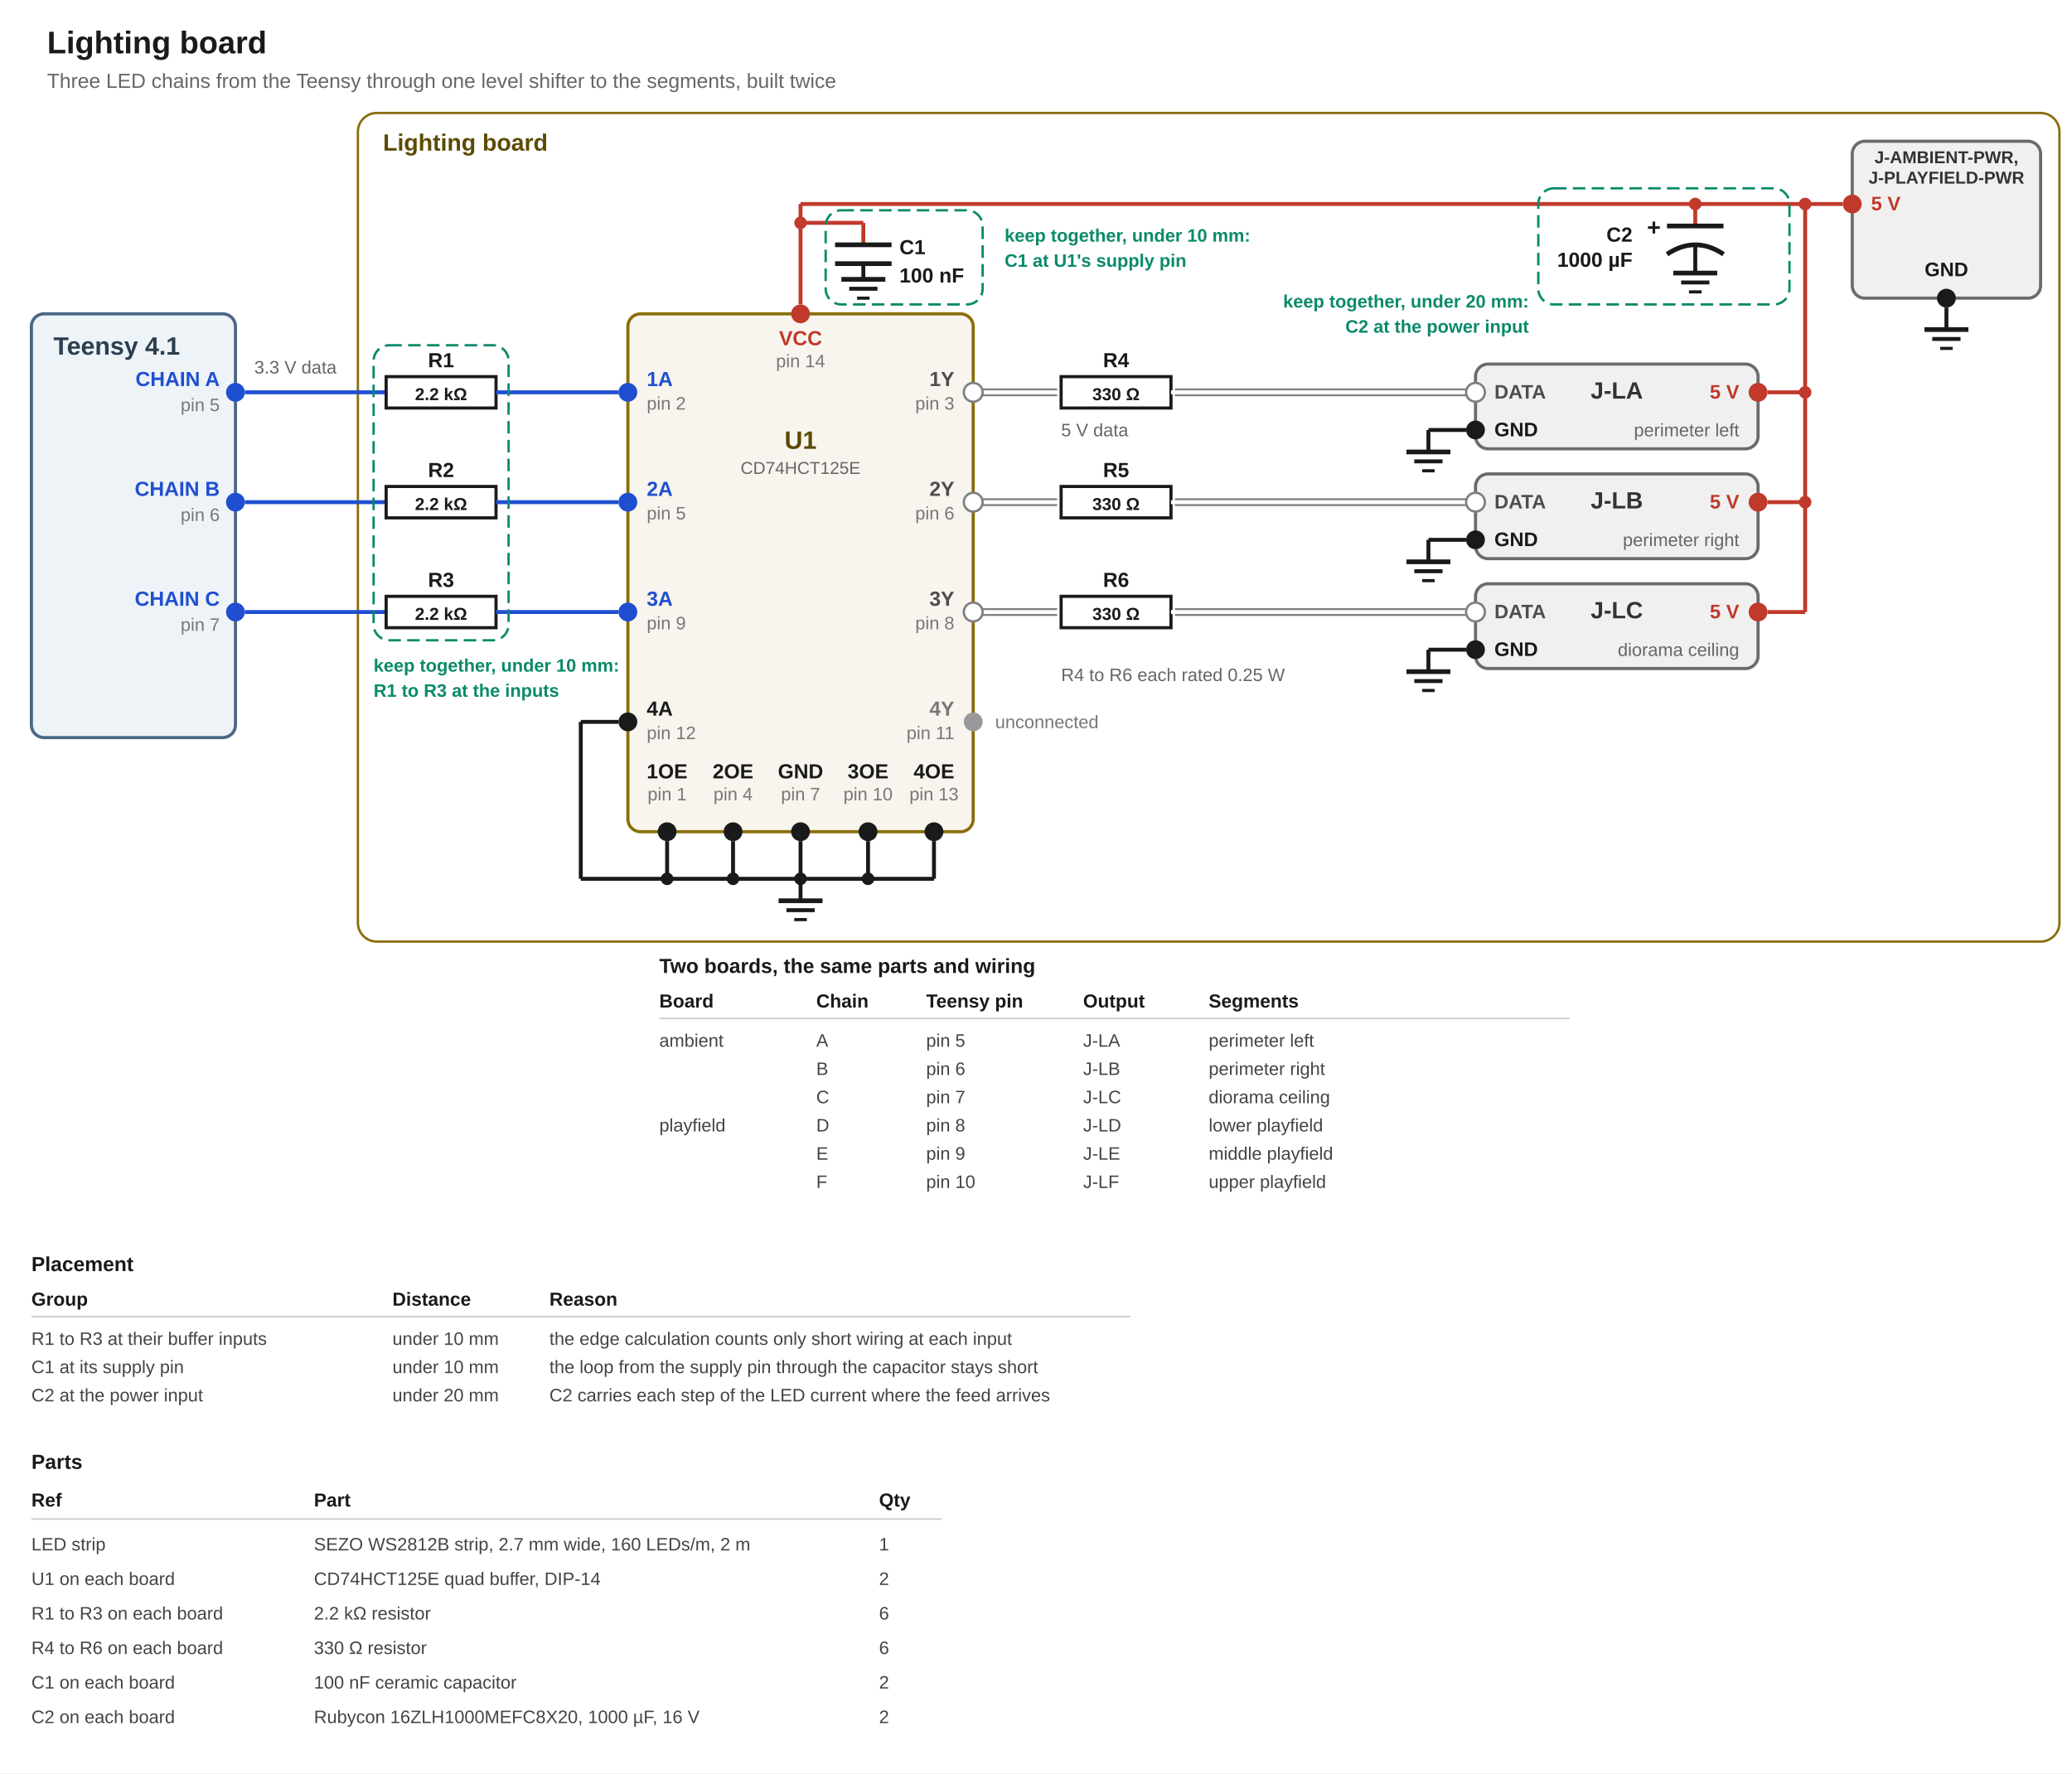
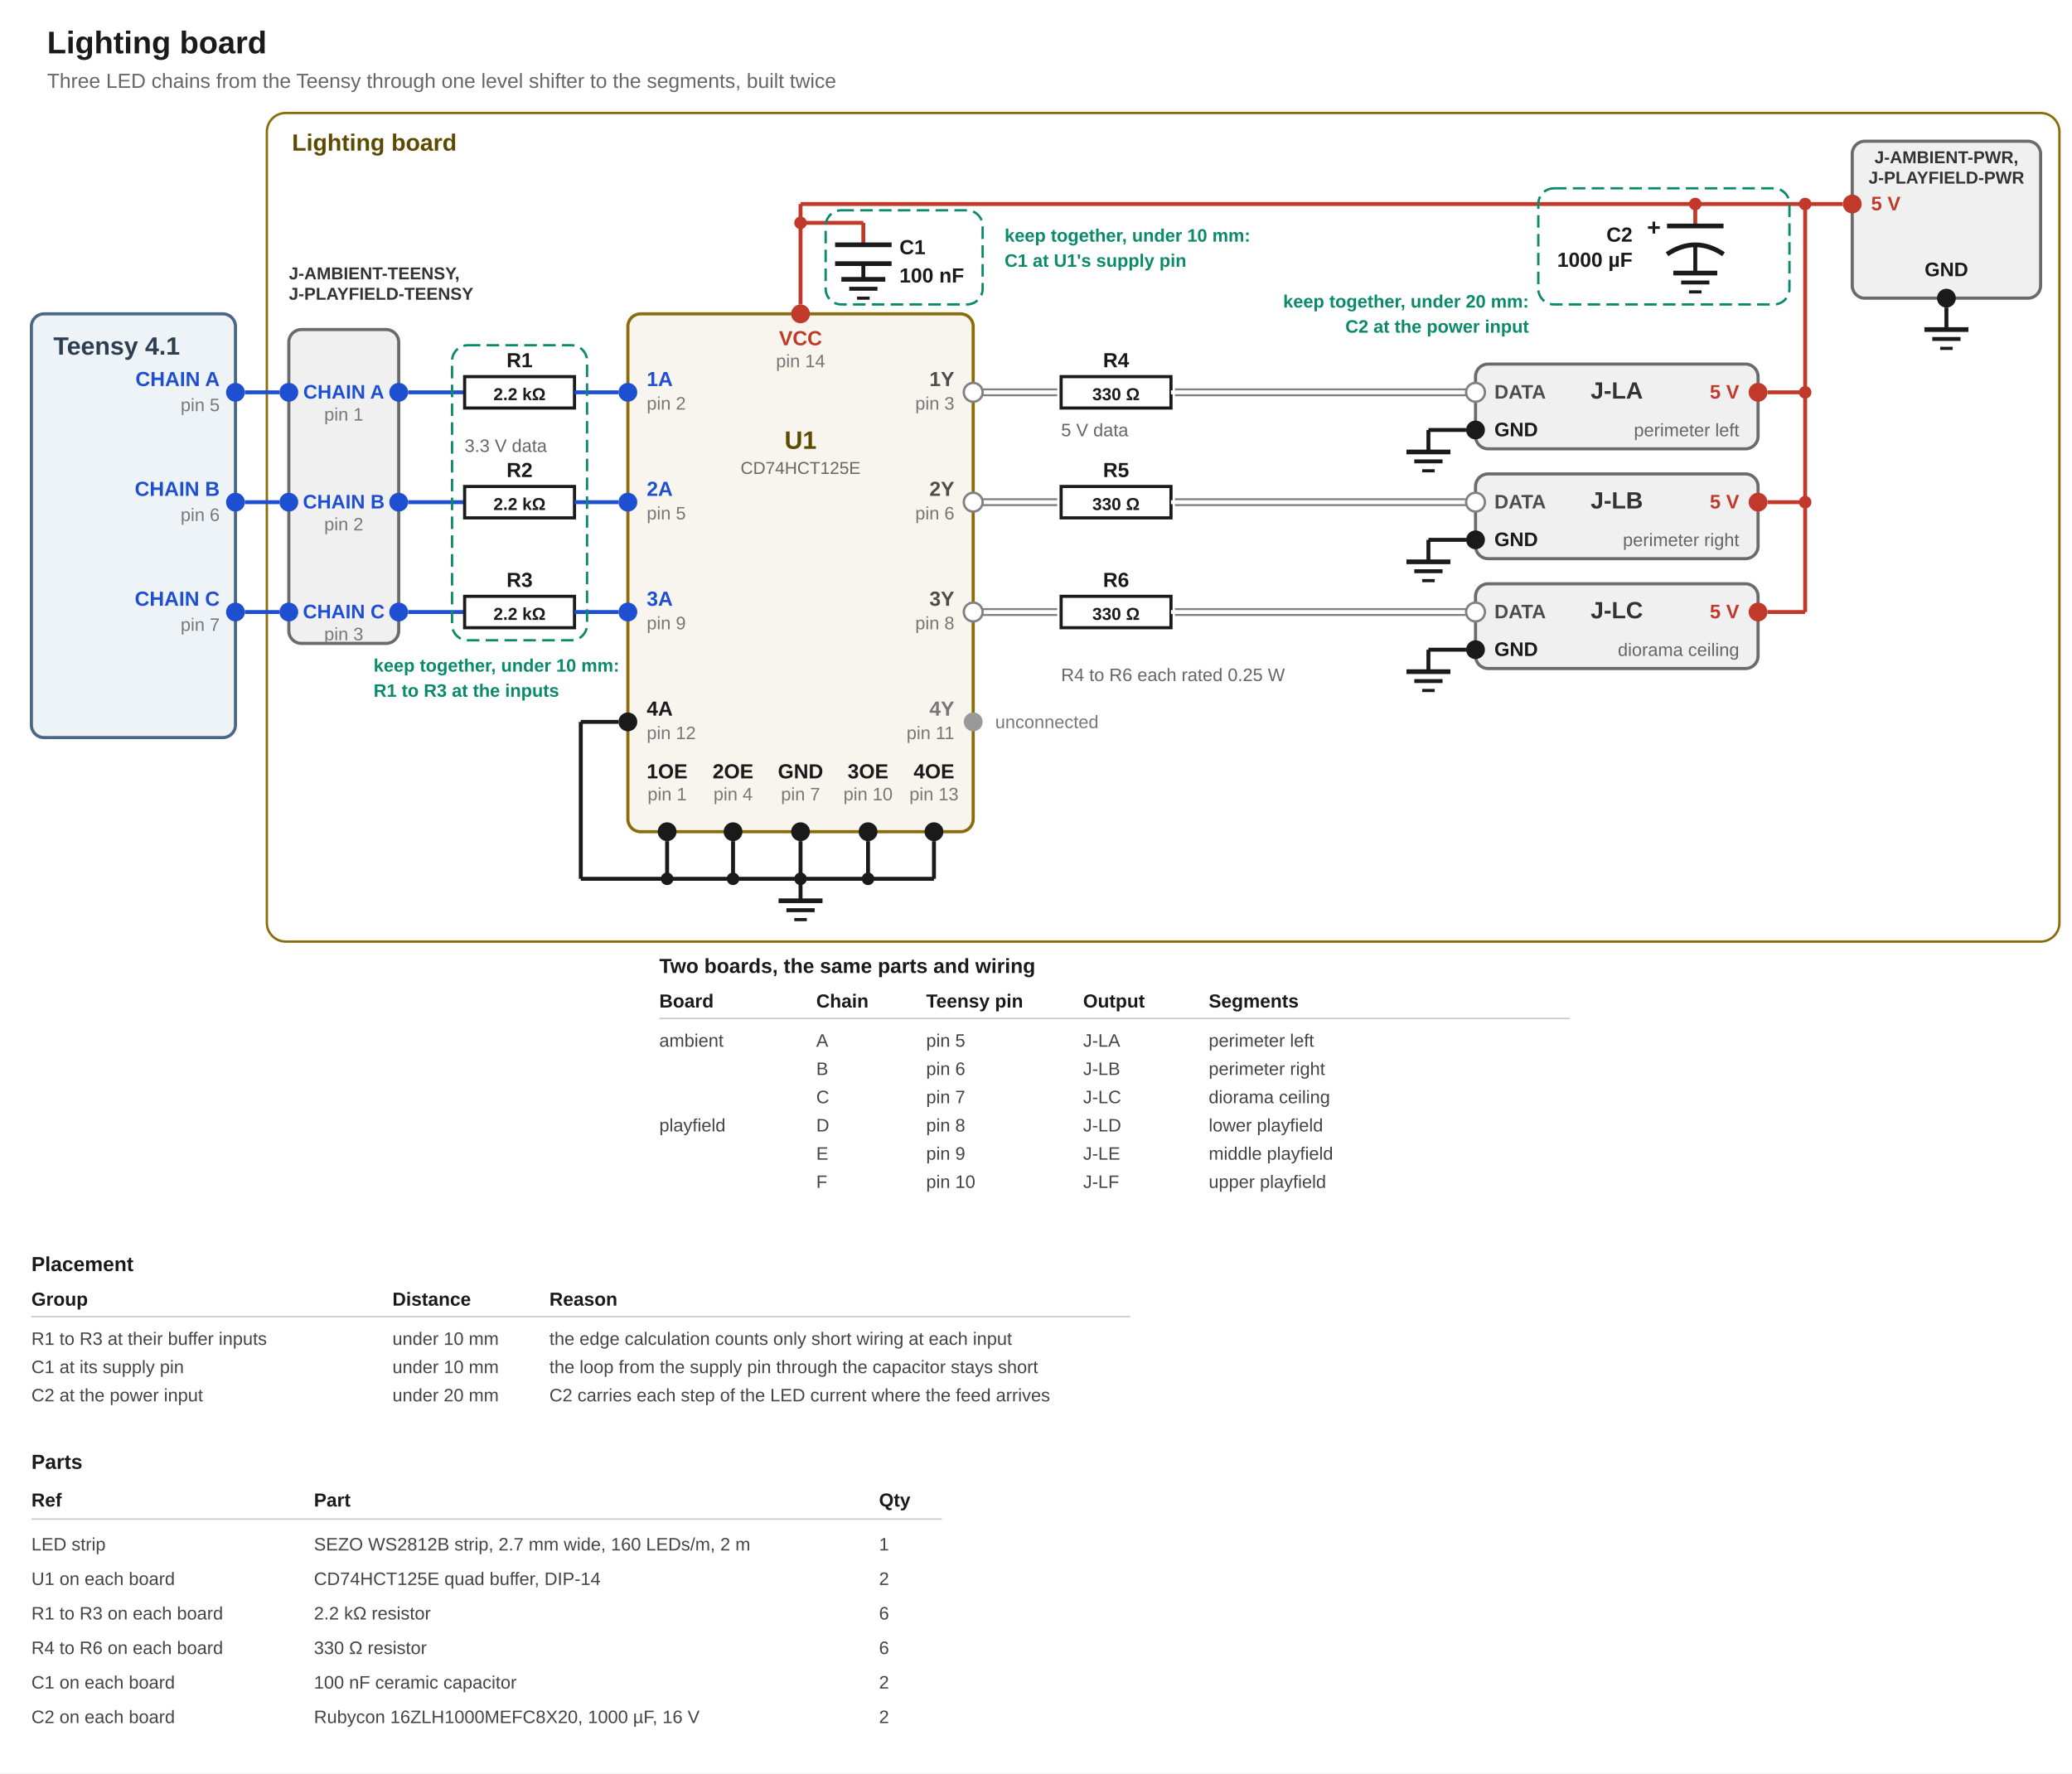
- <svg xmlns="http://www.w3.org/2000/svg" viewBox="0 0 1320 1130" font-family="Segoe UI, Arial, sans-serif">
+ <svg xmlns="http://www.w3.org/2000/svg" viewBox="0 0 1320 1130" font-family="Segoe UI, Arial, sans-serif" data-boards="ambient">
  <rect x="0" y="0" width="1320" height="1130" fill="#ffffff" />
  <text x="30" y="34" font-size="20" font-weight="700" fill="#1a1a1a">Lighting board</text>
  <text x="30" y="56" font-size="13" fill="#666">Three LED chains from the Teensy through one level shifter to the segments, built twice</text>
-   <rect x="228" y="72" width="1084" height="528" rx="12" fill="none" stroke="#8a6d0b" stroke-width="1.5" />
-   <text x="244" y="96" font-size="15" font-weight="700" fill="#5c4a00">Lighting board</text>
-   <rect x="20" y="200" width="130" height="270" rx="8" fill="#eef3f8" stroke="#4a6785" stroke-width="2" />
+   <rect x="170" y="72" width="1142" height="528" rx="12" fill="none" stroke="#8a6d0b" stroke-width="1.5" />
+   <text x="186" y="96" font-size="15" font-weight="700" fill="#5c4a00">Lighting board</text>
+   <rect x="20" y="200" width="130" height="270" rx="8" fill="#eef3f8" stroke="#4a6785" stroke-width="2" data-part="Teensy" />
  <text x="34" y="226" font-size="16" font-weight="700" fill="#2c3e50">Teensy 4.1</text>
-   <rect x="400" y="200" width="220" height="330" rx="8" fill="#f8f4ee" stroke="#8a6d0b" stroke-width="2" />
+   <text x="184" y="178" font-size="11" font-weight="700" fill="#333333">J-AMBIENT-TEENSY,</text>
+   <text x="184" y="191" font-size="11" font-weight="700" fill="#333333">J-PLAYFIELD-TEENSY</text>
+   <rect x="184" y="210" width="70" height="200" rx="8" fill="#f0f0f0" stroke="#6b6b6b" stroke-width="2" data-part="J-AMBIENT-TEENSY" />
+   <circle cx="184" cy="250" r="6" fill="#1f4fd1" />
+   <circle cx="254" cy="250" r="6" fill="#1f4fd1" />
+   <text x="219" y="254" text-anchor="middle" font-size="12.5" font-weight="700" fill="#1f4fd1">CHAIN A</text>
+   <text x="219" y="268" text-anchor="middle" font-size="11.5" fill="#777">pin 1</text>
+   <circle cx="184" cy="320" r="6" fill="#1f4fd1" />
+   <circle cx="254" cy="320" r="6" fill="#1f4fd1" />
+   <text x="219" y="324" text-anchor="middle" font-size="12.5" font-weight="700" fill="#1f4fd1">CHAIN B</text>
+   <text x="219" y="338" text-anchor="middle" font-size="11.5" fill="#777">pin 2</text>
+   <circle cx="184" cy="390" r="6" fill="#1f4fd1" />
+   <circle cx="254" cy="390" r="6" fill="#1f4fd1" />
+   <text x="219" y="394" text-anchor="middle" font-size="12.5" font-weight="700" fill="#1f4fd1">CHAIN C</text>
+   <text x="219" y="408" text-anchor="middle" font-size="11.5" fill="#777">pin 3</text>
+   <rect x="400" y="200" width="220" height="330" rx="8" fill="#f8f4ee" stroke="#8a6d0b" stroke-width="2" data-part="U1" />
  <text x="510" y="286" text-anchor="middle" font-size="16" font-weight="700" fill="#5c4a00">U1</text>
  <text x="510" y="302" text-anchor="middle" font-size="11" fill="#666">CD74HCT125E</text>
  <circle cx="510" cy="200" r="6" fill="#c0392b" />
  <text x="510" y="220" text-anchor="middle" font-size="13" font-weight="700" fill="#c0392b">VCC</text>
  <text x="510" y="234" text-anchor="middle" font-size="11.5" fill="#777">pin 14</text>
  <circle cx="400" cy="460" r="6" fill="#1a1a1a" />
  <text x="412" y="456" font-size="13" font-weight="700" fill="#1a1a1a">4A</text>
  <text x="412" y="471" font-size="11.5" fill="#777">pin 12</text>
  <circle cx="620" cy="460" r="6" fill="#999" />
  <text x="608" y="456" text-anchor="end" font-size="13" font-weight="700" fill="#777">4Y</text>
  <text x="608" y="471" text-anchor="end" font-size="11.5" fill="#777">pin 11</text>
  <text x="634" y="464" font-size="11.5" fill="#777">unconnected</text>
-   <line x1="394" y1="460" x2="370" y2="460" stroke="#1a1a1a" stroke-width="2.5" />
-   <line x1="370" y1="460" x2="370" y2="560" stroke="#1a1a1a" stroke-width="2.5" />
-   <line x1="370" y1="560" x2="595" y2="560" stroke="#1a1a1a" stroke-width="2.5" />
+   <line x1="394" y1="460" x2="370" y2="460" stroke="#1a1a1a" stroke-width="2.5" data-net="GND" data-ends="U1.12" />
+   <line x1="370" y1="460" x2="370" y2="560" stroke="#1a1a1a" stroke-width="2.5" data-net="GND" />
+   <line x1="370" y1="560" x2="595" y2="560" stroke="#1a1a1a" stroke-width="2.5" data-net="GND" />
  <circle cx="425" cy="530" r="6" fill="#1a1a1a" />
  <text x="425" y="496" text-anchor="middle" font-size="13" font-weight="700" fill="#1a1a1a">1OE</text>
  <text x="425" y="510" text-anchor="middle" font-size="11.5" fill="#777">pin 1</text>
-   <line x1="425" y1="536" x2="425" y2="560" stroke="#1a1a1a" stroke-width="2.5" />
+   <line x1="425" y1="536" x2="425" y2="560" stroke="#1a1a1a" stroke-width="2.5" data-net="GND" data-ends="U1.1" />
  <circle cx="425" cy="560" r="4" fill="#1a1a1a" />
  <circle cx="467" cy="530" r="6" fill="#1a1a1a" />
  <text x="467" y="496" text-anchor="middle" font-size="13" font-weight="700" fill="#1a1a1a">2OE</text>
  <text x="467" y="510" text-anchor="middle" font-size="11.5" fill="#777">pin 4</text>
-   <line x1="467" y1="536" x2="467" y2="560" stroke="#1a1a1a" stroke-width="2.5" />
+   <line x1="467" y1="536" x2="467" y2="560" stroke="#1a1a1a" stroke-width="2.5" data-net="GND" data-ends="U1.4" />
  <circle cx="467" cy="560" r="4" fill="#1a1a1a" />
  <circle cx="510" cy="530" r="6" fill="#1a1a1a" />
  <text x="510" y="496" text-anchor="middle" font-size="13" font-weight="700" fill="#1a1a1a">GND</text>
  <text x="510" y="510" text-anchor="middle" font-size="11.5" fill="#777">pin 7</text>
-   <line x1="510" y1="536" x2="510" y2="560" stroke="#1a1a1a" stroke-width="2.5" />
+   <line x1="510" y1="536" x2="510" y2="560" stroke="#1a1a1a" stroke-width="2.5" data-net="GND" data-ends="U1.7" />
  <circle cx="510" cy="560" r="4" fill="#1a1a1a" />
  <circle cx="553" cy="530" r="6" fill="#1a1a1a" />
  <text x="553" y="496" text-anchor="middle" font-size="13" font-weight="700" fill="#1a1a1a">3OE</text>
  <text x="553" y="510" text-anchor="middle" font-size="11.5" fill="#777">pin 10</text>
-   <line x1="553" y1="536" x2="553" y2="560" stroke="#1a1a1a" stroke-width="2.5" />
+   <line x1="553" y1="536" x2="553" y2="560" stroke="#1a1a1a" stroke-width="2.5" data-net="GND" data-ends="U1.10" />
  <circle cx="553" cy="560" r="4" fill="#1a1a1a" />
  <circle cx="595" cy="530" r="6" fill="#1a1a1a" />
  <text x="595" y="496" text-anchor="middle" font-size="13" font-weight="700" fill="#1a1a1a">4OE</text>
  <text x="595" y="510" text-anchor="middle" font-size="11.5" fill="#777">pin 13</text>
-   <line x1="595" y1="536" x2="595" y2="560" stroke="#1a1a1a" stroke-width="2.5" />
-   <line x1="510" y1="560" x2="510" y2="574" stroke="#1a1a1a" stroke-width="2.5" />
-   <line x1="496" y1="574" x2="524" y2="574" stroke="#1a1a1a" stroke-width="3" />
-   <line x1="501" y1="580" x2="519" y2="580" stroke="#1a1a1a" stroke-width="2.5" />
-   <line x1="506" y1="586" x2="514" y2="586" stroke="#1a1a1a" stroke-width="2" />
-   <rect x="1180" y="90" width="120" height="100" rx="8" fill="#f0f0f0" stroke="#6b6b6b" stroke-width="2" />
+   <line x1="595" y1="536" x2="595" y2="560" stroke="#1a1a1a" stroke-width="2.5" data-net="GND" data-ends="U1.13" />
+   <line x1="510" y1="560" x2="510" y2="574" stroke="#1a1a1a" stroke-width="2.5" data-net="GND" />
+   <line x1="496" y1="574" x2="524" y2="574" stroke="#1a1a1a" stroke-width="3" data-rail="GND" />
+   <line x1="501" y1="580" x2="519" y2="580" stroke="#1a1a1a" stroke-width="2.5" data-rail="GND" />
+   <line x1="506" y1="586" x2="514" y2="586" stroke="#1a1a1a" stroke-width="2" data-rail="GND" />
+   <rect x="1180" y="90" width="120" height="100" rx="8" fill="#f0f0f0" stroke="#6b6b6b" stroke-width="2" data-part="J-AMBIENT-PWR" />
  <text x="1240" y="104" text-anchor="middle" font-size="11" font-weight="700" fill="#333333">J-AMBIENT-PWR,</text>
  <text x="1240" y="117" text-anchor="middle" font-size="11" font-weight="700" fill="#333333">J-PLAYFIELD-PWR</text>
  <circle cx="1180" cy="130" r="6" fill="#c0392b" />
  <text x="1192" y="134" font-size="12.5" font-weight="700" fill="#c0392b" data-fig="v_rail">5 V</text>
  <circle cx="1240" cy="190" r="6" fill="#1a1a1a" />
  <text x="1240" y="176" text-anchor="middle" font-size="12.5" font-weight="700" fill="#1a1a1a">GND</text>
-   <line x1="1240" y1="196" x2="1240" y2="210" stroke="#1a1a1a" stroke-width="2.5" />
-   <line x1="1226" y1="210" x2="1254" y2="210" stroke="#1a1a1a" stroke-width="3" />
-   <line x1="1231" y1="216" x2="1249" y2="216" stroke="#1a1a1a" stroke-width="2.5" />
-   <line x1="1236" y1="222" x2="1244" y2="222" stroke="#1a1a1a" stroke-width="2" />
-   <line x1="1174" y1="130" x2="510" y2="130" stroke="#c0392b" stroke-width="2.5" />
-   <line x1="510" y1="130" x2="510" y2="194" stroke="#c0392b" stroke-width="2.5" />
+   <line x1="1240" y1="196" x2="1240" y2="210" stroke="#1a1a1a" stroke-width="2.5" data-net="GND" data-ends="J-AMBIENT-PWR.2" />
+   <line x1="1226" y1="210" x2="1254" y2="210" stroke="#1a1a1a" stroke-width="3" data-rail="GND" />
+   <line x1="1231" y1="216" x2="1249" y2="216" stroke="#1a1a1a" stroke-width="2.5" data-rail="GND" />
+   <line x1="1236" y1="222" x2="1244" y2="222" stroke="#1a1a1a" stroke-width="2" data-rail="GND" />
+   <line x1="1174" y1="130" x2="510" y2="130" stroke="#c0392b" stroke-width="2.5" data-net="5V" data-ends="J-AMBIENT-PWR.1" />
+   <line x1="510" y1="130" x2="510" y2="194" stroke="#c0392b" stroke-width="2.5" data-net="5V" data-ends="U1.14" />
  <circle cx="1150" cy="130" r="4" fill="#c0392b" />
-   <line x1="1150" y1="130" x2="1150" y2="390" stroke="#c0392b" stroke-width="2.5" />
+   <line x1="1150" y1="130" x2="1150" y2="390" stroke="#c0392b" stroke-width="2.5" data-net="5V" />
  <circle cx="510" cy="142" r="4" fill="#c0392b" />
-   <line x1="510" y1="142" x2="550" y2="142" stroke="#c0392b" stroke-width="2.5" />
-   <line x1="550" y1="142" x2="550" y2="156" stroke="#c0392b" stroke-width="2.5" />
-   <line x1="532" y1="156" x2="568" y2="156" stroke="#1a1a1a" stroke-width="3" />
-   <line x1="532" y1="168" x2="568" y2="168" stroke="#1a1a1a" stroke-width="3" />
-   <line x1="550" y1="168" x2="550" y2="178" stroke="#1a1a1a" stroke-width="2.5" />
-   <line x1="536" y1="178" x2="564" y2="178" stroke="#1a1a1a" stroke-width="3" />
-   <line x1="541" y1="184" x2="559" y2="184" stroke="#1a1a1a" stroke-width="2.5" />
-   <line x1="546" y1="190" x2="554" y2="190" stroke="#1a1a1a" stroke-width="2" />
+   <line x1="510" y1="142" x2="550" y2="142" stroke="#c0392b" stroke-width="2.5" data-net="5V" />
+   <line x1="550" y1="142" x2="550" y2="156" stroke="#c0392b" stroke-width="2.5" data-net="5V" data-ends="C1.1" />
+   <line x1="532" y1="156" x2="568" y2="156" stroke="#1a1a1a" stroke-width="3" data-part="C1" />
+   <line x1="532" y1="168" x2="568" y2="168" stroke="#1a1a1a" stroke-width="3" data-part="C1" />
+   <line x1="550" y1="168" x2="550" y2="178" stroke="#1a1a1a" stroke-width="2.5" data-net="GND" data-ends="C1.2" />
+   <line x1="536" y1="178" x2="564" y2="178" stroke="#1a1a1a" stroke-width="3" data-rail="GND" />
+   <line x1="541" y1="184" x2="559" y2="184" stroke="#1a1a1a" stroke-width="2.5" data-rail="GND" />
+   <line x1="546" y1="190" x2="554" y2="190" stroke="#1a1a1a" stroke-width="2" data-rail="GND" />
  <text x="573" y="162" font-size="13" font-weight="700" fill="#1a1a1a">C1</text>
  <text x="573" y="180" font-size="13" font-weight="700" fill="#1a1a1a" data-fig="c_bypass">100 nF</text>
  <rect x="526" y="134" width="100" height="60" rx="10" fill="none" stroke="#0a8a6a" stroke-width="1.5" stroke-dasharray="8 4" />
  <text x="640" y="154" font-size="11.5" font-weight="700" fill="#0a8a6a" data-fig="place_bypass">keep together, under 10 mm:</text>
  <text x="640" y="170" font-size="11.5" font-weight="700" fill="#0a8a6a">C1 at U1's supply pin</text>
  <circle cx="1080" cy="130" r="4" fill="#c0392b" />
-   <line x1="1080" y1="130" x2="1080" y2="144" stroke="#c0392b" stroke-width="2.5" />
-   <line x1="1062" y1="144" x2="1098" y2="144" stroke="#1a1a1a" stroke-width="3" />
-   <path d="M 1062 162 Q 1080 150 1098 162" fill="none" stroke="#1a1a1a" stroke-width="3" />
+   <line x1="1080" y1="130" x2="1080" y2="144" stroke="#c0392b" stroke-width="2.5" data-net="5V" data-ends="C2.+" />
+   <line x1="1062" y1="144" x2="1098" y2="144" stroke="#1a1a1a" stroke-width="3" data-part="C2" />
+   <path d="M 1062 162 Q 1080 150 1098 162" fill="none" stroke="#1a1a1a" stroke-width="3" data-part="C2" />
  <text x="1058" y="150" text-anchor="end" font-size="15" font-weight="700" fill="#1a1a1a">+</text>
-   <line x1="1080" y1="156" x2="1080" y2="174" stroke="#1a1a1a" stroke-width="2.5" />
-   <line x1="1066" y1="174" x2="1094" y2="174" stroke="#1a1a1a" stroke-width="3" />
-   <line x1="1071" y1="180" x2="1089" y2="180" stroke="#1a1a1a" stroke-width="2.5" />
-   <line x1="1076" y1="186" x2="1084" y2="186" stroke="#1a1a1a" stroke-width="2" />
+   <line x1="1080" y1="156" x2="1080" y2="174" stroke="#1a1a1a" stroke-width="2.5" data-net="GND" data-ends="C2.-" />
+   <line x1="1066" y1="174" x2="1094" y2="174" stroke="#1a1a1a" stroke-width="3" data-rail="GND" />
+   <line x1="1071" y1="180" x2="1089" y2="180" stroke="#1a1a1a" stroke-width="2.5" data-rail="GND" />
+   <line x1="1076" y1="186" x2="1084" y2="186" stroke="#1a1a1a" stroke-width="2" data-rail="GND" />
  <text x="1040" y="154" text-anchor="end" font-size="13" font-weight="700" fill="#1a1a1a">C2</text>
  <text x="1040" y="170" text-anchor="end" font-size="13" font-weight="700" fill="#1a1a1a" data-fig="c_one">1000 µF</text>
  <rect x="980" y="120" width="160" height="74" rx="10" fill="none" stroke="#0a8a6a" stroke-width="1.5" stroke-dasharray="8 4" />
  <text x="974" y="196" text-anchor="end" font-size="11.5" font-weight="700" fill="#0a8a6a" data-fig="place_bulk">keep together, under 20 mm:</text>
  <text x="974" y="212" text-anchor="end" font-size="11.5" font-weight="700" fill="#0a8a6a">C2 at the power input</text>
  <circle cx="150" cy="250" r="6" fill="#1f4fd1" />
  <text x="140" y="246" text-anchor="end" font-size="13" font-weight="700" fill="#1f4fd1">CHAIN A</text>
  <text x="140" y="262" text-anchor="end" font-size="11.5" fill="#777" data-pin="LED chain A">pin 5</text>
-   <line x1="156" y1="250" x2="246" y2="250" stroke="#1f4fd1" stroke-width="2.5" />
-   <rect x="246" y="240" width="70" height="20" fill="#fff" stroke="#1a1a1a" stroke-width="2" />
-   <text x="281" y="234" text-anchor="middle" font-size="13" font-weight="700" fill="#1a1a1a">R1</text>
-   <text x="281" y="255" text-anchor="middle" font-size="11" font-weight="700" fill="#1a1a1a" data-fig="r_in">2.2 kΩ</text>
-   <line x1="316" y1="250" x2="394" y2="250" stroke="#1f4fd1" stroke-width="2.5" />
+   <line x1="156" y1="250" x2="178" y2="250" stroke="#1f4fd1" stroke-width="2.5" data-net="CHAIN1" data-ends="J-AMBIENT-TEENSY.1" />
+   <line x1="260" y1="250" x2="296" y2="250" stroke="#1f4fd1" stroke-width="2.5" data-net="CHAIN1" data-ends="J-AMBIENT-TEENSY.1 R1.1" />
+   <rect x="296" y="240" width="70" height="20" fill="#fff" stroke="#1a1a1a" stroke-width="2" data-part="R1" />
+   <text x="331" y="234" text-anchor="middle" font-size="13" font-weight="700" fill="#1a1a1a">R1</text>
+   <text x="331" y="255" text-anchor="middle" font-size="11" font-weight="700" fill="#1a1a1a" data-fig="r_in">2.2 kΩ</text>
+   <line x1="366" y1="250" x2="394" y2="250" stroke="#1f4fd1" stroke-width="2.5" data-net="IN1" data-ends="R1.2 U1.2" />
  <circle cx="400" cy="250" r="6" fill="#1f4fd1" />
  <text x="412" y="246" font-size="13" font-weight="700" fill="#1f4fd1">1A</text>
  <text x="412" y="261" font-size="11.5" fill="#777">pin 2</text>
  <text x="608" y="246" text-anchor="end" font-size="13" font-weight="700" fill="#4d4d4d">1Y</text>
  <text x="608" y="261" text-anchor="end" font-size="11.5" fill="#777">pin 3</text>
-   <line x1="626" y1="250" x2="673.5" y2="250" stroke="#808080" stroke-width="5" />
-   <line x1="626" y1="250" x2="676" y2="250" stroke="#ffffff" stroke-width="2.5" />
-   <rect x="676" y="240" width="70" height="20" fill="#fff" stroke="#1a1a1a" stroke-width="2" />
+   <line x1="626" y1="250" x2="673.5" y2="250" stroke="#808080" stroke-width="5" data-net="OUT1" />
+   <line x1="626" y1="250" x2="676" y2="250" stroke="#ffffff" stroke-width="2.5" data-net="OUT1" data-ends="U1.3 R4.1" />
+   <rect x="676" y="240" width="70" height="20" fill="#fff" stroke="#1a1a1a" stroke-width="2" data-part="R4" />
  <text x="711" y="234" text-anchor="middle" font-size="13" font-weight="700" fill="#1a1a1a">R4</text>
  <text x="711" y="255" text-anchor="middle" font-size="11" font-weight="700" fill="#1a1a1a" data-fig="r_out">330 Ω</text>
-   <line x1="748.5" y1="250" x2="934" y2="250" stroke="#808080" stroke-width="5" />
-   <line x1="746" y1="250" x2="934" y2="250" stroke="#ffffff" stroke-width="2.5" />
-   <rect x="940" y="232" width="180" height="54" rx="8" fill="#f0f0f0" stroke="#6b6b6b" stroke-width="2" />
+   <line x1="748.5" y1="250" x2="934" y2="250" stroke="#808080" stroke-width="5" data-net="DATA1" />
+   <line x1="746" y1="250" x2="934" y2="250" stroke="#ffffff" stroke-width="2.5" data-net="DATA1" data-ends="R4.2 J-LA.2" />
+   <rect x="940" y="232" width="180" height="54" rx="8" fill="#f0f0f0" stroke="#6b6b6b" stroke-width="2" data-part="J-LA" />
  <text x="952" y="254" font-size="12.5" font-weight="700" fill="#4d4d4d">DATA</text>
  <circle cx="940" cy="274" r="6" fill="#1a1a1a" />
  <text x="952" y="278" font-size="12.5" font-weight="700" fill="#1a1a1a">GND</text>
  <text x="1030" y="254" text-anchor="middle" font-size="15" font-weight="700" fill="#333333">J-LA</text>
  <circle cx="1120" cy="250" r="6" fill="#c0392b" />
  <text x="1108" y="254" text-anchor="end" font-size="12.5" font-weight="700" fill="#c0392b" data-fig="v_rail">5 V</text>
-   <line x1="1126" y1="250" x2="1150" y2="250" stroke="#c0392b" stroke-width="2.5" />
+   <line x1="1126" y1="250" x2="1150" y2="250" stroke="#c0392b" stroke-width="2.5" data-net="5V" data-ends="J-LA.1" />
  <circle cx="1150" cy="250" r="4" fill="#c0392b" />
  <text x="1108" y="278" text-anchor="end" font-size="11.5" fill="#666">perimeter left</text>
-   <line x1="934" y1="274" x2="910" y2="274" stroke="#1a1a1a" stroke-width="2.5" />
-   <line x1="910" y1="274" x2="910" y2="288" stroke="#1a1a1a" stroke-width="2.5" />
-   <line x1="896" y1="288" x2="924" y2="288" stroke="#1a1a1a" stroke-width="3" />
-   <line x1="901" y1="294" x2="919" y2="294" stroke="#1a1a1a" stroke-width="2.5" />
-   <line x1="906" y1="300" x2="914" y2="300" stroke="#1a1a1a" stroke-width="2" />
+   <line x1="934" y1="274" x2="910" y2="274" stroke="#1a1a1a" stroke-width="2.5" data-net="GND" data-ends="J-LA.3" />
+   <line x1="910" y1="274" x2="910" y2="288" stroke="#1a1a1a" stroke-width="2.5" data-net="GND" />
+   <line x1="896" y1="288" x2="924" y2="288" stroke="#1a1a1a" stroke-width="3" data-rail="GND" />
+   <line x1="901" y1="294" x2="919" y2="294" stroke="#1a1a1a" stroke-width="2.5" data-rail="GND" />
+   <line x1="906" y1="300" x2="914" y2="300" stroke="#1a1a1a" stroke-width="2" data-rail="GND" />
  <circle cx="150" cy="320" r="6" fill="#1f4fd1" />
  <text x="140" y="316" text-anchor="end" font-size="13" font-weight="700" fill="#1f4fd1">CHAIN B</text>
  <text x="140" y="332" text-anchor="end" font-size="11.5" fill="#777" data-pin="LED chain B">pin 6</text>
-   <line x1="156" y1="320" x2="246" y2="320" stroke="#1f4fd1" stroke-width="2.5" />
-   <rect x="246" y="310" width="70" height="20" fill="#fff" stroke="#1a1a1a" stroke-width="2" />
-   <text x="281" y="304" text-anchor="middle" font-size="13" font-weight="700" fill="#1a1a1a">R2</text>
-   <text x="281" y="325" text-anchor="middle" font-size="11" font-weight="700" fill="#1a1a1a" data-fig="r_in">2.2 kΩ</text>
-   <line x1="316" y1="320" x2="394" y2="320" stroke="#1f4fd1" stroke-width="2.5" />
+   <line x1="156" y1="320" x2="178" y2="320" stroke="#1f4fd1" stroke-width="2.5" data-net="CHAIN2" data-ends="J-AMBIENT-TEENSY.2" />
+   <line x1="260" y1="320" x2="296" y2="320" stroke="#1f4fd1" stroke-width="2.5" data-net="CHAIN2" data-ends="J-AMBIENT-TEENSY.2 R2.1" />
+   <rect x="296" y="310" width="70" height="20" fill="#fff" stroke="#1a1a1a" stroke-width="2" data-part="R2" />
+   <text x="331" y="304" text-anchor="middle" font-size="13" font-weight="700" fill="#1a1a1a">R2</text>
+   <text x="331" y="325" text-anchor="middle" font-size="11" font-weight="700" fill="#1a1a1a" data-fig="r_in">2.2 kΩ</text>
+   <line x1="366" y1="320" x2="394" y2="320" stroke="#1f4fd1" stroke-width="2.5" data-net="IN2" data-ends="R2.2 U1.5" />
  <circle cx="400" cy="320" r="6" fill="#1f4fd1" />
  <text x="412" y="316" font-size="13" font-weight="700" fill="#1f4fd1">2A</text>
  <text x="412" y="331" font-size="11.5" fill="#777">pin 5</text>
  <text x="608" y="316" text-anchor="end" font-size="13" font-weight="700" fill="#4d4d4d">2Y</text>
  <text x="608" y="331" text-anchor="end" font-size="11.5" fill="#777">pin 6</text>
-   <line x1="626" y1="320" x2="673.5" y2="320" stroke="#808080" stroke-width="5" />
-   <line x1="626" y1="320" x2="676" y2="320" stroke="#ffffff" stroke-width="2.5" />
-   <rect x="676" y="310" width="70" height="20" fill="#fff" stroke="#1a1a1a" stroke-width="2" />
+   <line x1="626" y1="320" x2="673.5" y2="320" stroke="#808080" stroke-width="5" data-net="OUT2" />
+   <line x1="626" y1="320" x2="676" y2="320" stroke="#ffffff" stroke-width="2.5" data-net="OUT2" data-ends="U1.6 R5.1" />
+   <rect x="676" y="310" width="70" height="20" fill="#fff" stroke="#1a1a1a" stroke-width="2" data-part="R5" />
  <text x="711" y="304" text-anchor="middle" font-size="13" font-weight="700" fill="#1a1a1a">R5</text>
  <text x="711" y="325" text-anchor="middle" font-size="11" font-weight="700" fill="#1a1a1a" data-fig="r_out">330 Ω</text>
-   <line x1="748.5" y1="320" x2="934" y2="320" stroke="#808080" stroke-width="5" />
-   <line x1="746" y1="320" x2="934" y2="320" stroke="#ffffff" stroke-width="2.5" />
-   <rect x="940" y="302" width="180" height="54" rx="8" fill="#f0f0f0" stroke="#6b6b6b" stroke-width="2" />
+   <line x1="748.5" y1="320" x2="934" y2="320" stroke="#808080" stroke-width="5" data-net="DATA2" />
+   <line x1="746" y1="320" x2="934" y2="320" stroke="#ffffff" stroke-width="2.5" data-net="DATA2" data-ends="R5.2 J-LB.2" />
+   <rect x="940" y="302" width="180" height="54" rx="8" fill="#f0f0f0" stroke="#6b6b6b" stroke-width="2" data-part="J-LB" />
  <text x="952" y="324" font-size="12.5" font-weight="700" fill="#4d4d4d">DATA</text>
  <circle cx="940" cy="344" r="6" fill="#1a1a1a" />
  <text x="952" y="348" font-size="12.5" font-weight="700" fill="#1a1a1a">GND</text>
  <text x="1030" y="324" text-anchor="middle" font-size="15" font-weight="700" fill="#333333">J-LB</text>
  <circle cx="1120" cy="320" r="6" fill="#c0392b" />
  <text x="1108" y="324" text-anchor="end" font-size="12.5" font-weight="700" fill="#c0392b" data-fig="v_rail">5 V</text>
-   <line x1="1126" y1="320" x2="1150" y2="320" stroke="#c0392b" stroke-width="2.5" />
+   <line x1="1126" y1="320" x2="1150" y2="320" stroke="#c0392b" stroke-width="2.5" data-net="5V" data-ends="J-LB.1" />
  <circle cx="1150" cy="320" r="4" fill="#c0392b" />
  <text x="1108" y="348" text-anchor="end" font-size="11.5" fill="#666">perimeter right</text>
-   <line x1="934" y1="344" x2="910" y2="344" stroke="#1a1a1a" stroke-width="2.5" />
-   <line x1="910" y1="344" x2="910" y2="358" stroke="#1a1a1a" stroke-width="2.5" />
-   <line x1="896" y1="358" x2="924" y2="358" stroke="#1a1a1a" stroke-width="3" />
-   <line x1="901" y1="364" x2="919" y2="364" stroke="#1a1a1a" stroke-width="2.5" />
-   <line x1="906" y1="370" x2="914" y2="370" stroke="#1a1a1a" stroke-width="2" />
+   <line x1="934" y1="344" x2="910" y2="344" stroke="#1a1a1a" stroke-width="2.5" data-net="GND" data-ends="J-LB.3" />
+   <line x1="910" y1="344" x2="910" y2="358" stroke="#1a1a1a" stroke-width="2.5" data-net="GND" />
+   <line x1="896" y1="358" x2="924" y2="358" stroke="#1a1a1a" stroke-width="3" data-rail="GND" />
+   <line x1="901" y1="364" x2="919" y2="364" stroke="#1a1a1a" stroke-width="2.5" data-rail="GND" />
+   <line x1="906" y1="370" x2="914" y2="370" stroke="#1a1a1a" stroke-width="2" data-rail="GND" />
  <circle cx="150" cy="390" r="6" fill="#1f4fd1" />
  <text x="140" y="386" text-anchor="end" font-size="13" font-weight="700" fill="#1f4fd1">CHAIN C</text>
  <text x="140" y="402" text-anchor="end" font-size="11.5" fill="#777" data-pin="LED chain C">pin 7</text>
-   <line x1="156" y1="390" x2="246" y2="390" stroke="#1f4fd1" stroke-width="2.5" />
-   <rect x="246" y="380" width="70" height="20" fill="#fff" stroke="#1a1a1a" stroke-width="2" />
-   <text x="281" y="374" text-anchor="middle" font-size="13" font-weight="700" fill="#1a1a1a">R3</text>
-   <text x="281" y="395" text-anchor="middle" font-size="11" font-weight="700" fill="#1a1a1a" data-fig="r_in">2.2 kΩ</text>
-   <line x1="316" y1="390" x2="394" y2="390" stroke="#1f4fd1" stroke-width="2.5" />
+   <line x1="156" y1="390" x2="178" y2="390" stroke="#1f4fd1" stroke-width="2.5" data-net="CHAIN3" data-ends="J-AMBIENT-TEENSY.3" />
+   <line x1="260" y1="390" x2="296" y2="390" stroke="#1f4fd1" stroke-width="2.5" data-net="CHAIN3" data-ends="J-AMBIENT-TEENSY.3 R3.1" />
+   <rect x="296" y="380" width="70" height="20" fill="#fff" stroke="#1a1a1a" stroke-width="2" data-part="R3" />
+   <text x="331" y="374" text-anchor="middle" font-size="13" font-weight="700" fill="#1a1a1a">R3</text>
+   <text x="331" y="395" text-anchor="middle" font-size="11" font-weight="700" fill="#1a1a1a" data-fig="r_in">2.2 kΩ</text>
+   <line x1="366" y1="390" x2="394" y2="390" stroke="#1f4fd1" stroke-width="2.5" data-net="IN3" data-ends="R3.2 U1.9" />
  <circle cx="400" cy="390" r="6" fill="#1f4fd1" />
  <text x="412" y="386" font-size="13" font-weight="700" fill="#1f4fd1">3A</text>
  <text x="412" y="401" font-size="11.5" fill="#777">pin 9</text>
  <text x="608" y="386" text-anchor="end" font-size="13" font-weight="700" fill="#4d4d4d">3Y</text>
  <text x="608" y="401" text-anchor="end" font-size="11.5" fill="#777">pin 8</text>
-   <line x1="626" y1="390" x2="673.5" y2="390" stroke="#808080" stroke-width="5" />
-   <line x1="626" y1="390" x2="676" y2="390" stroke="#ffffff" stroke-width="2.5" />
-   <rect x="676" y="380" width="70" height="20" fill="#fff" stroke="#1a1a1a" stroke-width="2" />
+   <line x1="626" y1="390" x2="673.5" y2="390" stroke="#808080" stroke-width="5" data-net="OUT3" />
+   <line x1="626" y1="390" x2="676" y2="390" stroke="#ffffff" stroke-width="2.5" data-net="OUT3" data-ends="U1.8 R6.1" />
+   <rect x="676" y="380" width="70" height="20" fill="#fff" stroke="#1a1a1a" stroke-width="2" data-part="R6" />
  <text x="711" y="374" text-anchor="middle" font-size="13" font-weight="700" fill="#1a1a1a">R6</text>
  <text x="711" y="395" text-anchor="middle" font-size="11" font-weight="700" fill="#1a1a1a" data-fig="r_out">330 Ω</text>
-   <line x1="748.5" y1="390" x2="934" y2="390" stroke="#808080" stroke-width="5" />
-   <line x1="746" y1="390" x2="934" y2="390" stroke="#ffffff" stroke-width="2.5" />
-   <rect x="940" y="372" width="180" height="54" rx="8" fill="#f0f0f0" stroke="#6b6b6b" stroke-width="2" />
+   <line x1="748.5" y1="390" x2="934" y2="390" stroke="#808080" stroke-width="5" data-net="DATA3" />
+   <line x1="746" y1="390" x2="934" y2="390" stroke="#ffffff" stroke-width="2.5" data-net="DATA3" data-ends="R6.2 J-LC.2" />
+   <rect x="940" y="372" width="180" height="54" rx="8" fill="#f0f0f0" stroke="#6b6b6b" stroke-width="2" data-part="J-LC" />
  <text x="952" y="394" font-size="12.5" font-weight="700" fill="#4d4d4d">DATA</text>
  <circle cx="940" cy="414" r="6" fill="#1a1a1a" />
  <text x="952" y="418" font-size="12.5" font-weight="700" fill="#1a1a1a">GND</text>
  <text x="1030" y="394" text-anchor="middle" font-size="15" font-weight="700" fill="#333333">J-LC</text>
  <circle cx="1120" cy="390" r="6" fill="#c0392b" />
  <text x="1108" y="394" text-anchor="end" font-size="12.5" font-weight="700" fill="#c0392b" data-fig="v_rail">5 V</text>
-   <line x1="1126" y1="390" x2="1150" y2="390" stroke="#c0392b" stroke-width="2.5" />
+   <line x1="1126" y1="390" x2="1150" y2="390" stroke="#c0392b" stroke-width="2.5" data-net="5V" data-ends="J-LC.1" />
  <text x="1108" y="418" text-anchor="end" font-size="11.5" fill="#666">diorama ceiling</text>
-   <line x1="934" y1="414" x2="910" y2="414" stroke="#1a1a1a" stroke-width="2.5" />
-   <line x1="910" y1="414" x2="910" y2="428" stroke="#1a1a1a" stroke-width="2.5" />
-   <line x1="896" y1="428" x2="924" y2="428" stroke="#1a1a1a" stroke-width="3" />
-   <line x1="901" y1="434" x2="919" y2="434" stroke="#1a1a1a" stroke-width="2.5" />
-   <line x1="906" y1="440" x2="914" y2="440" stroke="#1a1a1a" stroke-width="2" />
-   <text x="162" y="238" font-size="11.5" fill="#666" data-fig="v_3v3">3.3 V data</text>
+   <line x1="934" y1="414" x2="910" y2="414" stroke="#1a1a1a" stroke-width="2.5" data-net="GND" data-ends="J-LC.3" />
+   <line x1="910" y1="414" x2="910" y2="428" stroke="#1a1a1a" stroke-width="2.5" data-net="GND" />
+   <line x1="896" y1="428" x2="924" y2="428" stroke="#1a1a1a" stroke-width="3" data-rail="GND" />
+   <line x1="901" y1="434" x2="919" y2="434" stroke="#1a1a1a" stroke-width="2.5" data-rail="GND" />
+   <line x1="906" y1="440" x2="914" y2="440" stroke="#1a1a1a" stroke-width="2" data-rail="GND" />
+   <text x="296" y="288" font-size="11.5" fill="#666" data-fig="v_3v3">3.3 V data</text>
  <text x="676" y="278" font-size="11.5" fill="#666" data-fig="v_rail">5 V data</text>
  <text x="676" y="434" font-size="11.5" fill="#666" data-fig="p_kit">R4 to R6 each rated 0.25 W</text>
-   <rect x="238" y="220" width="86" height="188" rx="10" fill="none" stroke="#0a8a6a" stroke-width="1.5" stroke-dasharray="8 4" />
+   <rect x="288" y="220" width="86" height="188" rx="10" fill="none" stroke="#0a8a6a" stroke-width="1.5" stroke-dasharray="8 4" />
  <text x="238" y="428" font-size="11.5" font-weight="700" fill="#0a8a6a" data-fig="place_in">keep together, under 10 mm:</text>
  <text x="238" y="444" font-size="11.5" font-weight="700" fill="#0a8a6a">R1 to R3 at the inputs</text>
  <text x="420" y="620" font-size="13" font-weight="700" fill="#1a1a1a">Two boards, the same parts and wiring</text>
  <text x="420" y="642" font-size="12" font-weight="700" fill="#1a1a1a">Board</text>
  <text x="520" y="642" font-size="12" font-weight="700" fill="#1a1a1a">Chain</text>
  <text x="590" y="642" font-size="12" font-weight="700" fill="#1a1a1a">Teensy pin</text>
  <text x="690" y="642" font-size="12" font-weight="700" fill="#1a1a1a">Output</text>
  <text x="770" y="642" font-size="12" font-weight="700" fill="#1a1a1a">Segments</text>
  <line x1="420" y1="649" x2="1000" y2="649" stroke="#ccc" stroke-width="1" />
  <text x="420" y="667" font-size="11.5" fill="#444">ambient</text>
  <text x="520" y="667" font-size="11.5" fill="#444">A</text>
  <text x="590" y="667" font-size="11.5" fill="#444" data-pin="LED chain A">pin 5</text>
  <text x="690" y="667" font-size="11.5" fill="#444">J-LA</text>
  <text x="770" y="667" font-size="11.5" fill="#444">perimeter left</text>
  <text x="520" y="685" font-size="11.5" fill="#444">B</text>
  <text x="590" y="685" font-size="11.5" fill="#444" data-pin="LED chain B">pin 6</text>
  <text x="690" y="685" font-size="11.5" fill="#444">J-LB</text>
  <text x="770" y="685" font-size="11.5" fill="#444">perimeter right</text>
  <text x="520" y="703" font-size="11.5" fill="#444">C</text>
  <text x="590" y="703" font-size="11.5" fill="#444" data-pin="LED chain C">pin 7</text>
  <text x="690" y="703" font-size="11.5" fill="#444">J-LC</text>
  <text x="770" y="703" font-size="11.5" fill="#444">diorama ceiling</text>
  <text x="420" y="721" font-size="11.5" fill="#444">playfield</text>
  <text x="520" y="721" font-size="11.5" fill="#444">D</text>
  <text x="590" y="721" font-size="11.5" fill="#444" data-pin="LED chain D">pin 8</text>
  <text x="690" y="721" font-size="11.5" fill="#444">J-LD</text>
  <text x="770" y="721" font-size="11.5" fill="#444">lower playfield</text>
  <text x="520" y="739" font-size="11.5" fill="#444">E</text>
  <text x="590" y="739" font-size="11.5" fill="#444" data-pin="LED chain E">pin 9</text>
  <text x="690" y="739" font-size="11.5" fill="#444">J-LE</text>
  <text x="770" y="739" font-size="11.5" fill="#444">middle playfield</text>
  <text x="520" y="757" font-size="11.5" fill="#444">F</text>
  <text x="590" y="757" font-size="11.5" fill="#444" data-pin="LED chain F">pin 10</text>
  <text x="690" y="757" font-size="11.5" fill="#444">J-LF</text>
  <text x="770" y="757" font-size="11.5" fill="#444">upper playfield</text>
  <text x="20" y="810" font-size="13" font-weight="700" fill="#1a1a1a">Placement</text>
  <text x="20" y="832" font-size="12" font-weight="700" fill="#1a1a1a">Group</text>
  <text x="250" y="832" font-size="12" font-weight="700" fill="#1a1a1a">Distance</text>
  <text x="350" y="832" font-size="12" font-weight="700" fill="#1a1a1a">Reason</text>
  <line x1="20" y1="839" x2="720" y2="839" stroke="#ccc" stroke-width="1" />
  <text x="20" y="857" font-size="11.5" fill="#444">R1 to R3 at their buffer inputs</text>
  <text x="250" y="857" font-size="11.5" fill="#444" data-fig="place_in">under 10 mm</text>
  <text x="350" y="857" font-size="11.5" fill="#444">the edge calculation counts only short wiring at each input</text>
  <text x="20" y="875" font-size="11.5" fill="#444">C1 at its supply pin</text>
  <text x="250" y="875" font-size="11.5" fill="#444" data-fig="place_bypass">under 10 mm</text>
  <text x="350" y="875" font-size="11.5" fill="#444">the loop from the supply pin through the capacitor stays short</text>
  <text x="20" y="893" font-size="11.5" fill="#444">C2 at the power input</text>
  <text x="250" y="893" font-size="11.5" fill="#444" data-fig="place_bulk">under 20 mm</text>
  <text x="350" y="893" font-size="11.5" fill="#444">C2 carries each step of the LED current where the feed arrives</text>
  <text x="20" y="936" font-size="13" font-weight="700" fill="#1a1a1a">Parts</text>
  <text x="20" y="960" font-size="12" font-weight="700" fill="#1a1a1a">Ref</text>
  <text x="200" y="960" font-size="12" font-weight="700" fill="#1a1a1a">Part</text>
  <text x="560" y="960" font-size="12" font-weight="700" fill="#1a1a1a">Qty</text>
  <line x1="20" y1="968" x2="600" y2="968" stroke="#ccc" stroke-width="1" />
  <text x="20" y="988" font-size="11.5" fill="#444">LED strip</text>
  <text x="200" y="988" font-size="11.5" fill="#444" data-fig="strip_width strip_len">SEZO WS2812B strip, 2.7 mm wide, 160 LEDs/m, 2 m</text>
  <text x="560" y="988" font-size="11.5" fill="#444">1</text>
  <text x="20" y="1010" font-size="11.5" fill="#444">U1 on each board</text>
  <text x="200" y="1010" font-size="11.5" fill="#444">CD74HCT125E quad buffer, DIP-14</text>
  <text x="560" y="1010" font-size="11.5" fill="#444">2</text>
  <text x="20" y="1032" font-size="11.5" fill="#444">R1 to R3 on each board</text>
  <text x="200" y="1032" font-size="11.5" fill="#444" data-fig="r_in">2.2 kΩ resistor</text>
  <text x="560" y="1032" font-size="11.5" fill="#444">6</text>
  <text x="20" y="1054" font-size="11.5" fill="#444">R4 to R6 on each board</text>
  <text x="200" y="1054" font-size="11.5" fill="#444" data-fig="r_out">330 Ω resistor</text>
  <text x="560" y="1054" font-size="11.5" fill="#444">6</text>
  <text x="20" y="1076" font-size="11.5" fill="#444">C1 on each board</text>
  <text x="200" y="1076" font-size="11.5" fill="#444" data-fig="c_bypass">100 nF ceramic capacitor</text>
  <text x="560" y="1076" font-size="11.5" fill="#444">2</text>
  <text x="20" y="1098" font-size="11.5" fill="#444">C2 on each board</text>
  <text x="200" y="1098" font-size="11.5" fill="#444" data-fig="c_one">Rubycon 16ZLH1000MEFC8X20, 1000 µF, 16 V</text>
  <text x="560" y="1098" font-size="11.5" fill="#444">2</text>
  <circle cx="620" cy="250" r="6" fill="#ffffff" stroke="#808080" stroke-width="1.5" />
  <circle cx="940" cy="250" r="6" fill="#ffffff" stroke="#808080" stroke-width="1.5" />
  <circle cx="620" cy="320" r="6" fill="#ffffff" stroke="#808080" stroke-width="1.5" />
  <circle cx="940" cy="320" r="6" fill="#ffffff" stroke="#808080" stroke-width="1.5" />
  <circle cx="620" cy="390" r="6" fill="#ffffff" stroke="#808080" stroke-width="1.5" />
  <circle cx="940" cy="390" r="6" fill="#ffffff" stroke="#808080" stroke-width="1.5" />
</svg>
